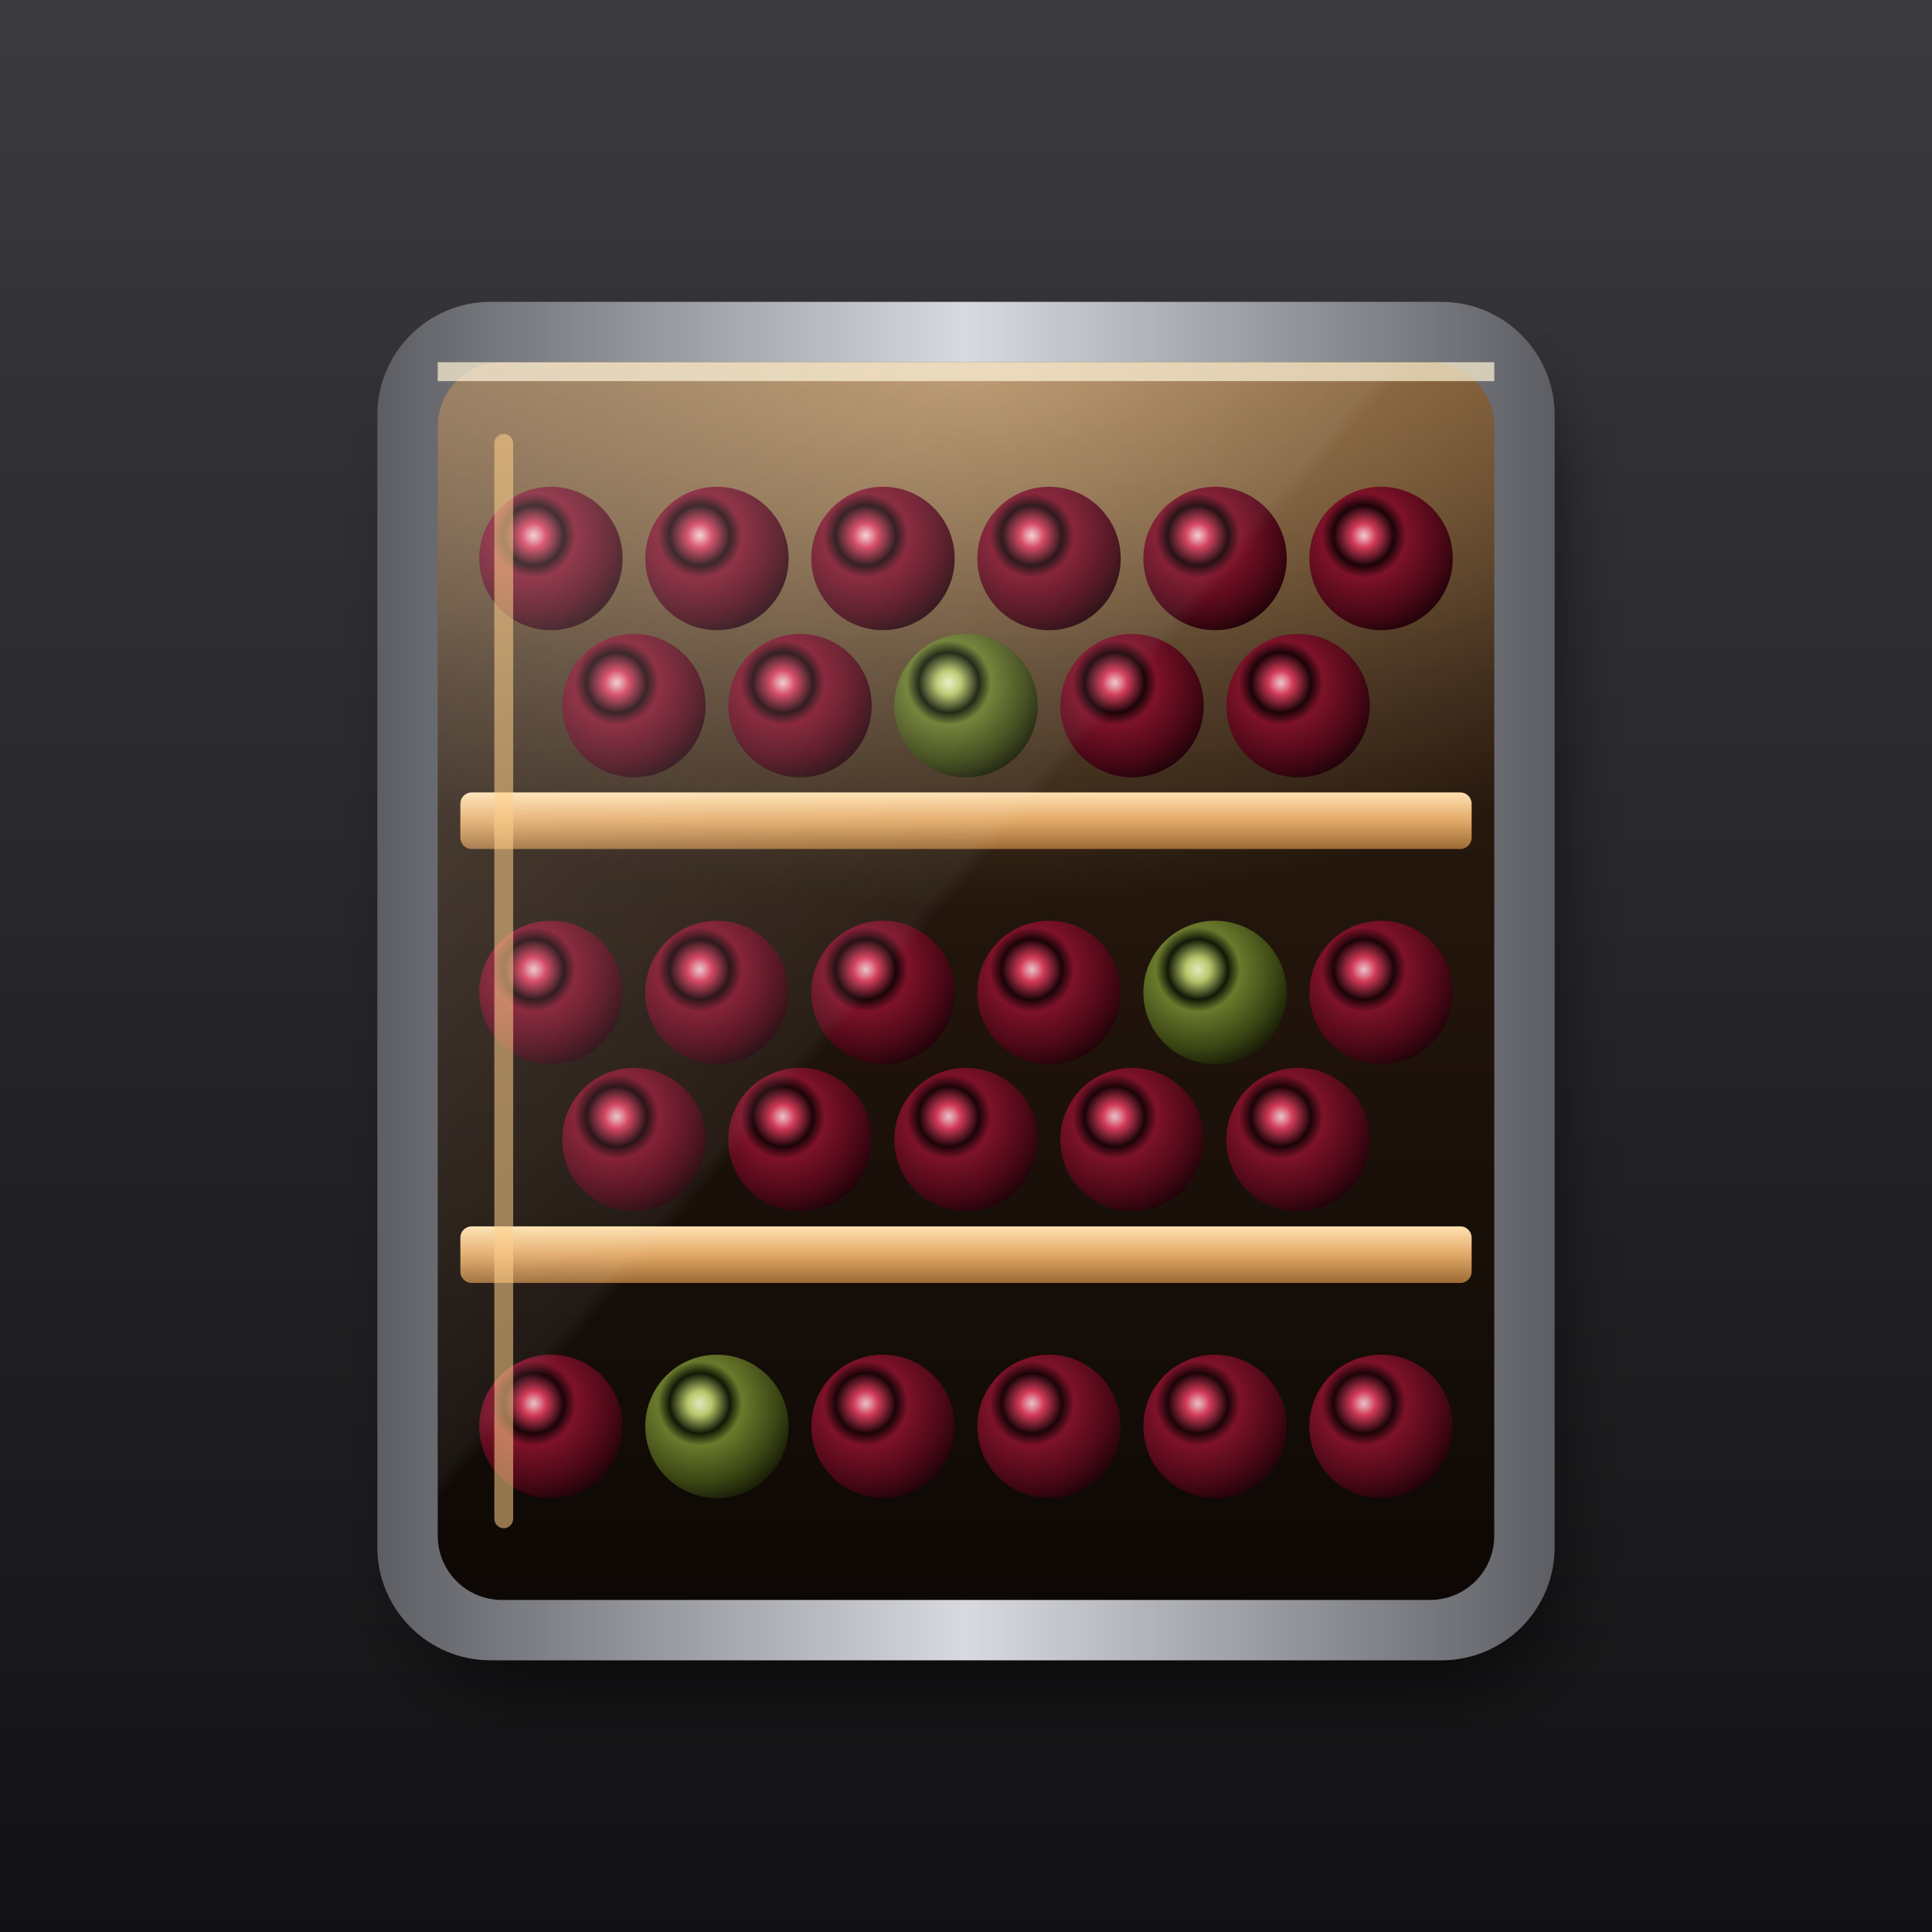
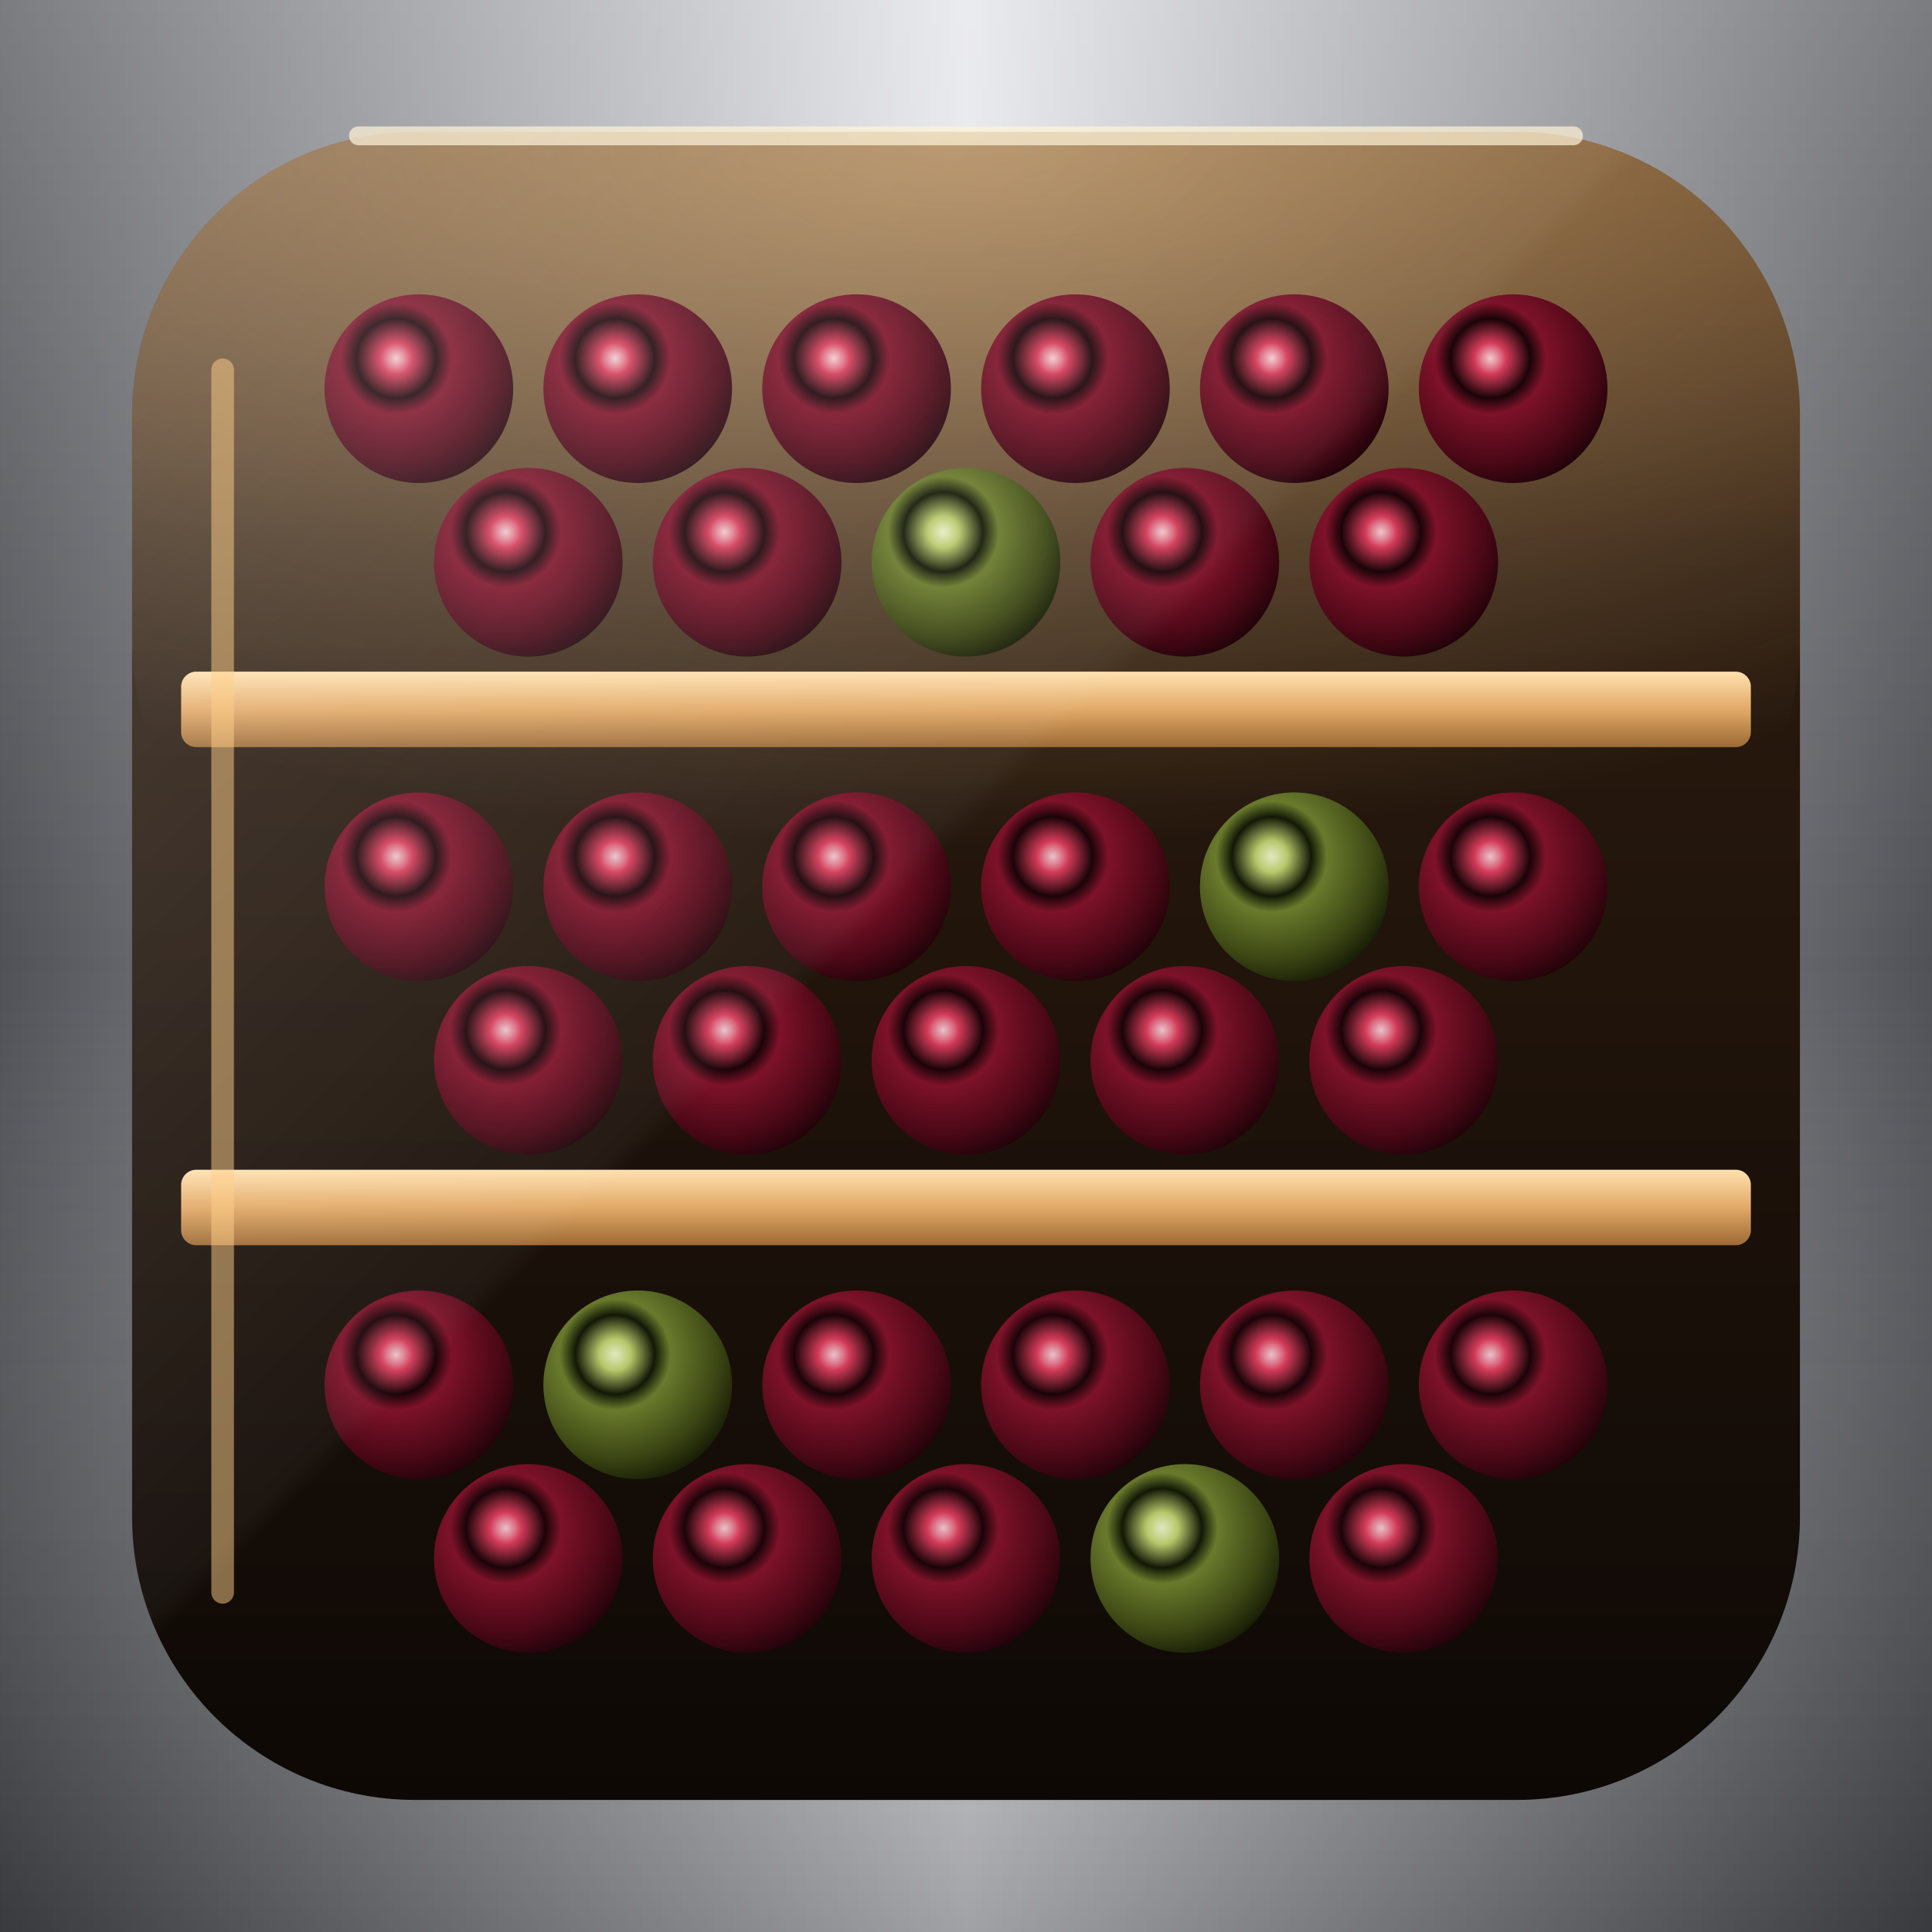
<svg xmlns="http://www.w3.org/2000/svg" viewBox="0 0 1024 1024">
  <defs>
-     <linearGradient id="bg" x1="0" y1="0" x2="0" y2="1">
-       <stop offset="0" stop-color="#3a3a3f" />
-       <stop offset="1" stop-color="#121214" />
+     <linearGradient id="frame" x1="0" x2="1">
+       <stop offset="0" stop-color="#4f5055" />
+       <stop offset=".5" stop-color="#e4e5ea" />
+       <stop offset="1" stop-color="#4f5055" />
    </linearGradient>
-     <linearGradient id="frame" x1="0" x2="1">
-       <stop offset="0" stop-color="#5d5e63" />
-       <stop offset=".5" stop-color="#d9dadf" />
-       <stop offset="1" stop-color="#5d5e63" />
+     <linearGradient id="shade" x1="0" y1="0" x2="0" y2="1">
+       <stop offset="0" stop-color="#fff" stop-opacity=".25" />
+       <stop offset=".5" stop-color="#fff" stop-opacity="0" />
+       <stop offset="1" stop-color="#000" stop-opacity=".3" />
    </linearGradient>
    <linearGradient id="inner" x1="0" y1="0" x2="0" y2="1">
      <stop offset="0" stop-color="#5a3a1c" />
      <stop offset=".25" stop-color="#2a1a0e" />
      <stop offset="1" stop-color="#0d0805" />
    </linearGradient>
    <linearGradient id="rail" x1="0" y1="0" x2="0" y2="1">
      <stop offset="0" stop-color="#ffe1b0" />
      <stop offset=".5" stop-color="#e2a967" />
      <stop offset="1" stop-color="#9c6a35" />
    </linearGradient>
    <radialGradient id="gr" cx=".38" cy=".34" r=".7">
      <stop offset="0" stop-color="#ffd5dd" stop-opacity=".9" />
      <stop offset=".12" stop-color="#d23a58" />
      <stop offset=".3" stop-color="#1a0408" />
      <stop offset=".42" stop-color="#7d1229" />
      <stop offset=".78" stop-color="#4b0816" />
      <stop offset="1" stop-color="#22030a" />
    </radialGradient>
    <radialGradient id="gw" cx=".38" cy=".34" r=".7">
      <stop offset="0" stop-color="#f6ffd2" stop-opacity=".9" />
      <stop offset=".12" stop-color="#b7c76a" />
      <stop offset=".3" stop-color="#121806" />
      <stop offset=".42" stop-color="#6a7a2c" />
      <stop offset=".78" stop-color="#3b4614" />
      <stop offset="1" stop-color="#181d06" />
    </radialGradient>
    <linearGradient id="refl" x1="0" y1="0" x2="1" y2="1">
-       <stop offset="0" stop-color="#fff" stop-opacity=".22" />
-       <stop offset=".45" stop-color="#fff" stop-opacity=".05" />
+       <stop offset="0" stop-color="#fff" stop-opacity=".2" />
+       <stop offset=".45" stop-color="#fff" stop-opacity=".04" />
      <stop offset=".46" stop-color="#fff" stop-opacity="0" />
    </linearGradient>
    <radialGradient id="lamp" cx=".5" cy="0" r=".9">
      <stop offset="0" stop-color="#ffd59a" stop-opacity=".55" />
      <stop offset="1" stop-color="#ffd59a" stop-opacity="0" />
    </radialGradient>
-     <filter id="sh" x="-20%" y="-20%" width="140%" height="140%">
-       <feGaussianBlur stdDeviation="20" />
-     </filter>
  </defs>
-   <rect width="1024" height="1024" fill="url(#bg)" />
-   <rect x="222" y="196" width="600" height="700" rx="56" fill="#000" opacity=".6" filter="url(#sh)" />
-   <rect x="200" y="160" width="624" height="720" rx="60" fill="url(#frame)" />
-   <rect x="232" y="192" width="560" height="656" rx="34" fill="url(#inner)" />
-   <rect x="232" y="192" width="560" height="320" rx="34" fill="url(#lamp)" />
-   <rect x="232" y="192" width="560" height="10" fill="#fff3d6" opacity=".7" />
-   <circle cx="292" cy="296" r="38" fill="url(#gr)" />
-   <circle cx="380" cy="296" r="38" fill="url(#gr)" />
-   <circle cx="468" cy="296" r="38" fill="url(#gr)" />
-   <circle cx="556" cy="296" r="38" fill="url(#gr)" />
-   <circle cx="644" cy="296" r="38" fill="url(#gr)" />
-   <circle cx="732" cy="296" r="38" fill="url(#gr)" />
-   <circle cx="336" cy="374" r="38" fill="url(#gr)" />
-   <circle cx="424" cy="374" r="38" fill="url(#gr)" />
-   <circle cx="512" cy="374" r="38" fill="url(#gw)" />
-   <circle cx="600" cy="374" r="38" fill="url(#gr)" />
-   <circle cx="688" cy="374" r="38" fill="url(#gr)" />
-   <rect x="244" y="420" width="536" height="30" rx="6" fill="url(#rail)" />
-   <circle cx="292" cy="526" r="38" fill="url(#gr)" />
-   <circle cx="380" cy="526" r="38" fill="url(#gr)" />
-   <circle cx="468" cy="526" r="38" fill="url(#gr)" />
-   <circle cx="556" cy="526" r="38" fill="url(#gr)" />
-   <circle cx="644" cy="526" r="38" fill="url(#gw)" />
-   <circle cx="732" cy="526" r="38" fill="url(#gr)" />
-   <circle cx="336" cy="604" r="38" fill="url(#gr)" />
-   <circle cx="424" cy="604" r="38" fill="url(#gr)" />
-   <circle cx="512" cy="604" r="38" fill="url(#gr)" />
-   <circle cx="600" cy="604" r="38" fill="url(#gr)" />
-   <circle cx="688" cy="604" r="38" fill="url(#gr)" />
-   <rect x="244" y="650" width="536" height="30" rx="6" fill="url(#rail)" />
-   <circle cx="292" cy="756" r="38" fill="url(#gr)" />
-   <circle cx="380" cy="756" r="38" fill="url(#gw)" />
-   <circle cx="468" cy="756" r="38" fill="url(#gr)" />
-   <circle cx="556" cy="756" r="38" fill="url(#gr)" />
-   <circle cx="644" cy="756" r="38" fill="url(#gr)" />
-   <circle cx="732" cy="756" r="38" fill="url(#gr)" />
-   <rect x="232" y="192" width="560" height="656" rx="34" fill="url(#refl)" />
-   <rect x="262" y="230" width="10" height="580" rx="5" fill="#ffcf8a" opacity=".55" />
+   <rect width="1024" height="1024" fill="url(#frame)" />
+   <rect width="1024" height="1024" fill="url(#shade)" />
+   <rect x="70" y="70" width="884" height="884" rx="150" fill="url(#inner)" />
+   <rect x="70" y="70" width="884" height="420" rx="150" fill="url(#lamp)" />
+   <path d="M190 72 H834" stroke="#fff3d6" stroke-width="10" stroke-linecap="round" opacity=".7" />
+   <circle cx="222" cy="206" r="50" fill="url(#gr)" />
+   <circle cx="338" cy="206" r="50" fill="url(#gr)" />
+   <circle cx="454" cy="206" r="50" fill="url(#gr)" />
+   <circle cx="570" cy="206" r="50" fill="url(#gr)" />
+   <circle cx="686" cy="206" r="50" fill="url(#gr)" />
+   <circle cx="802" cy="206" r="50" fill="url(#gr)" />
+   <circle cx="280" cy="298" r="50" fill="url(#gr)" />
+   <circle cx="396" cy="298" r="50" fill="url(#gr)" />
+   <circle cx="512" cy="298" r="50" fill="url(#gw)" />
+   <circle cx="628" cy="298" r="50" fill="url(#gr)" />
+   <circle cx="744" cy="298" r="50" fill="url(#gr)" />
+   <rect x="96" y="356" width="832" height="40" rx="8" fill="url(#rail)" />
+   <circle cx="222" cy="470" r="50" fill="url(#gr)" />
+   <circle cx="338" cy="470" r="50" fill="url(#gr)" />
+   <circle cx="454" cy="470" r="50" fill="url(#gr)" />
+   <circle cx="570" cy="470" r="50" fill="url(#gr)" />
+   <circle cx="686" cy="470" r="50" fill="url(#gw)" />
+   <circle cx="802" cy="470" r="50" fill="url(#gr)" />
+   <circle cx="280" cy="562" r="50" fill="url(#gr)" />
+   <circle cx="396" cy="562" r="50" fill="url(#gr)" />
+   <circle cx="512" cy="562" r="50" fill="url(#gr)" />
+   <circle cx="628" cy="562" r="50" fill="url(#gr)" />
+   <circle cx="744" cy="562" r="50" fill="url(#gr)" />
+   <rect x="96" y="620" width="832" height="40" rx="8" fill="url(#rail)" />
+   <circle cx="222" cy="734" r="50" fill="url(#gr)" />
+   <circle cx="338" cy="734" r="50" fill="url(#gw)" />
+   <circle cx="454" cy="734" r="50" fill="url(#gr)" />
+   <circle cx="570" cy="734" r="50" fill="url(#gr)" />
+   <circle cx="686" cy="734" r="50" fill="url(#gr)" />
+   <circle cx="802" cy="734" r="50" fill="url(#gr)" />
+   <circle cx="280" cy="826" r="50" fill="url(#gr)" />
+   <circle cx="396" cy="826" r="50" fill="url(#gr)" />
+   <circle cx="512" cy="826" r="50" fill="url(#gr)" />
+   <circle cx="628" cy="826" r="50" fill="url(#gw)" />
+   <circle cx="744" cy="826" r="50" fill="url(#gr)" />
+   <rect x="70" y="70" width="884" height="884" rx="150" fill="url(#refl)" />
+   <rect x="112" y="190" width="12" height="660" rx="6" fill="#ffcf8a" opacity=".5" />
</svg>
